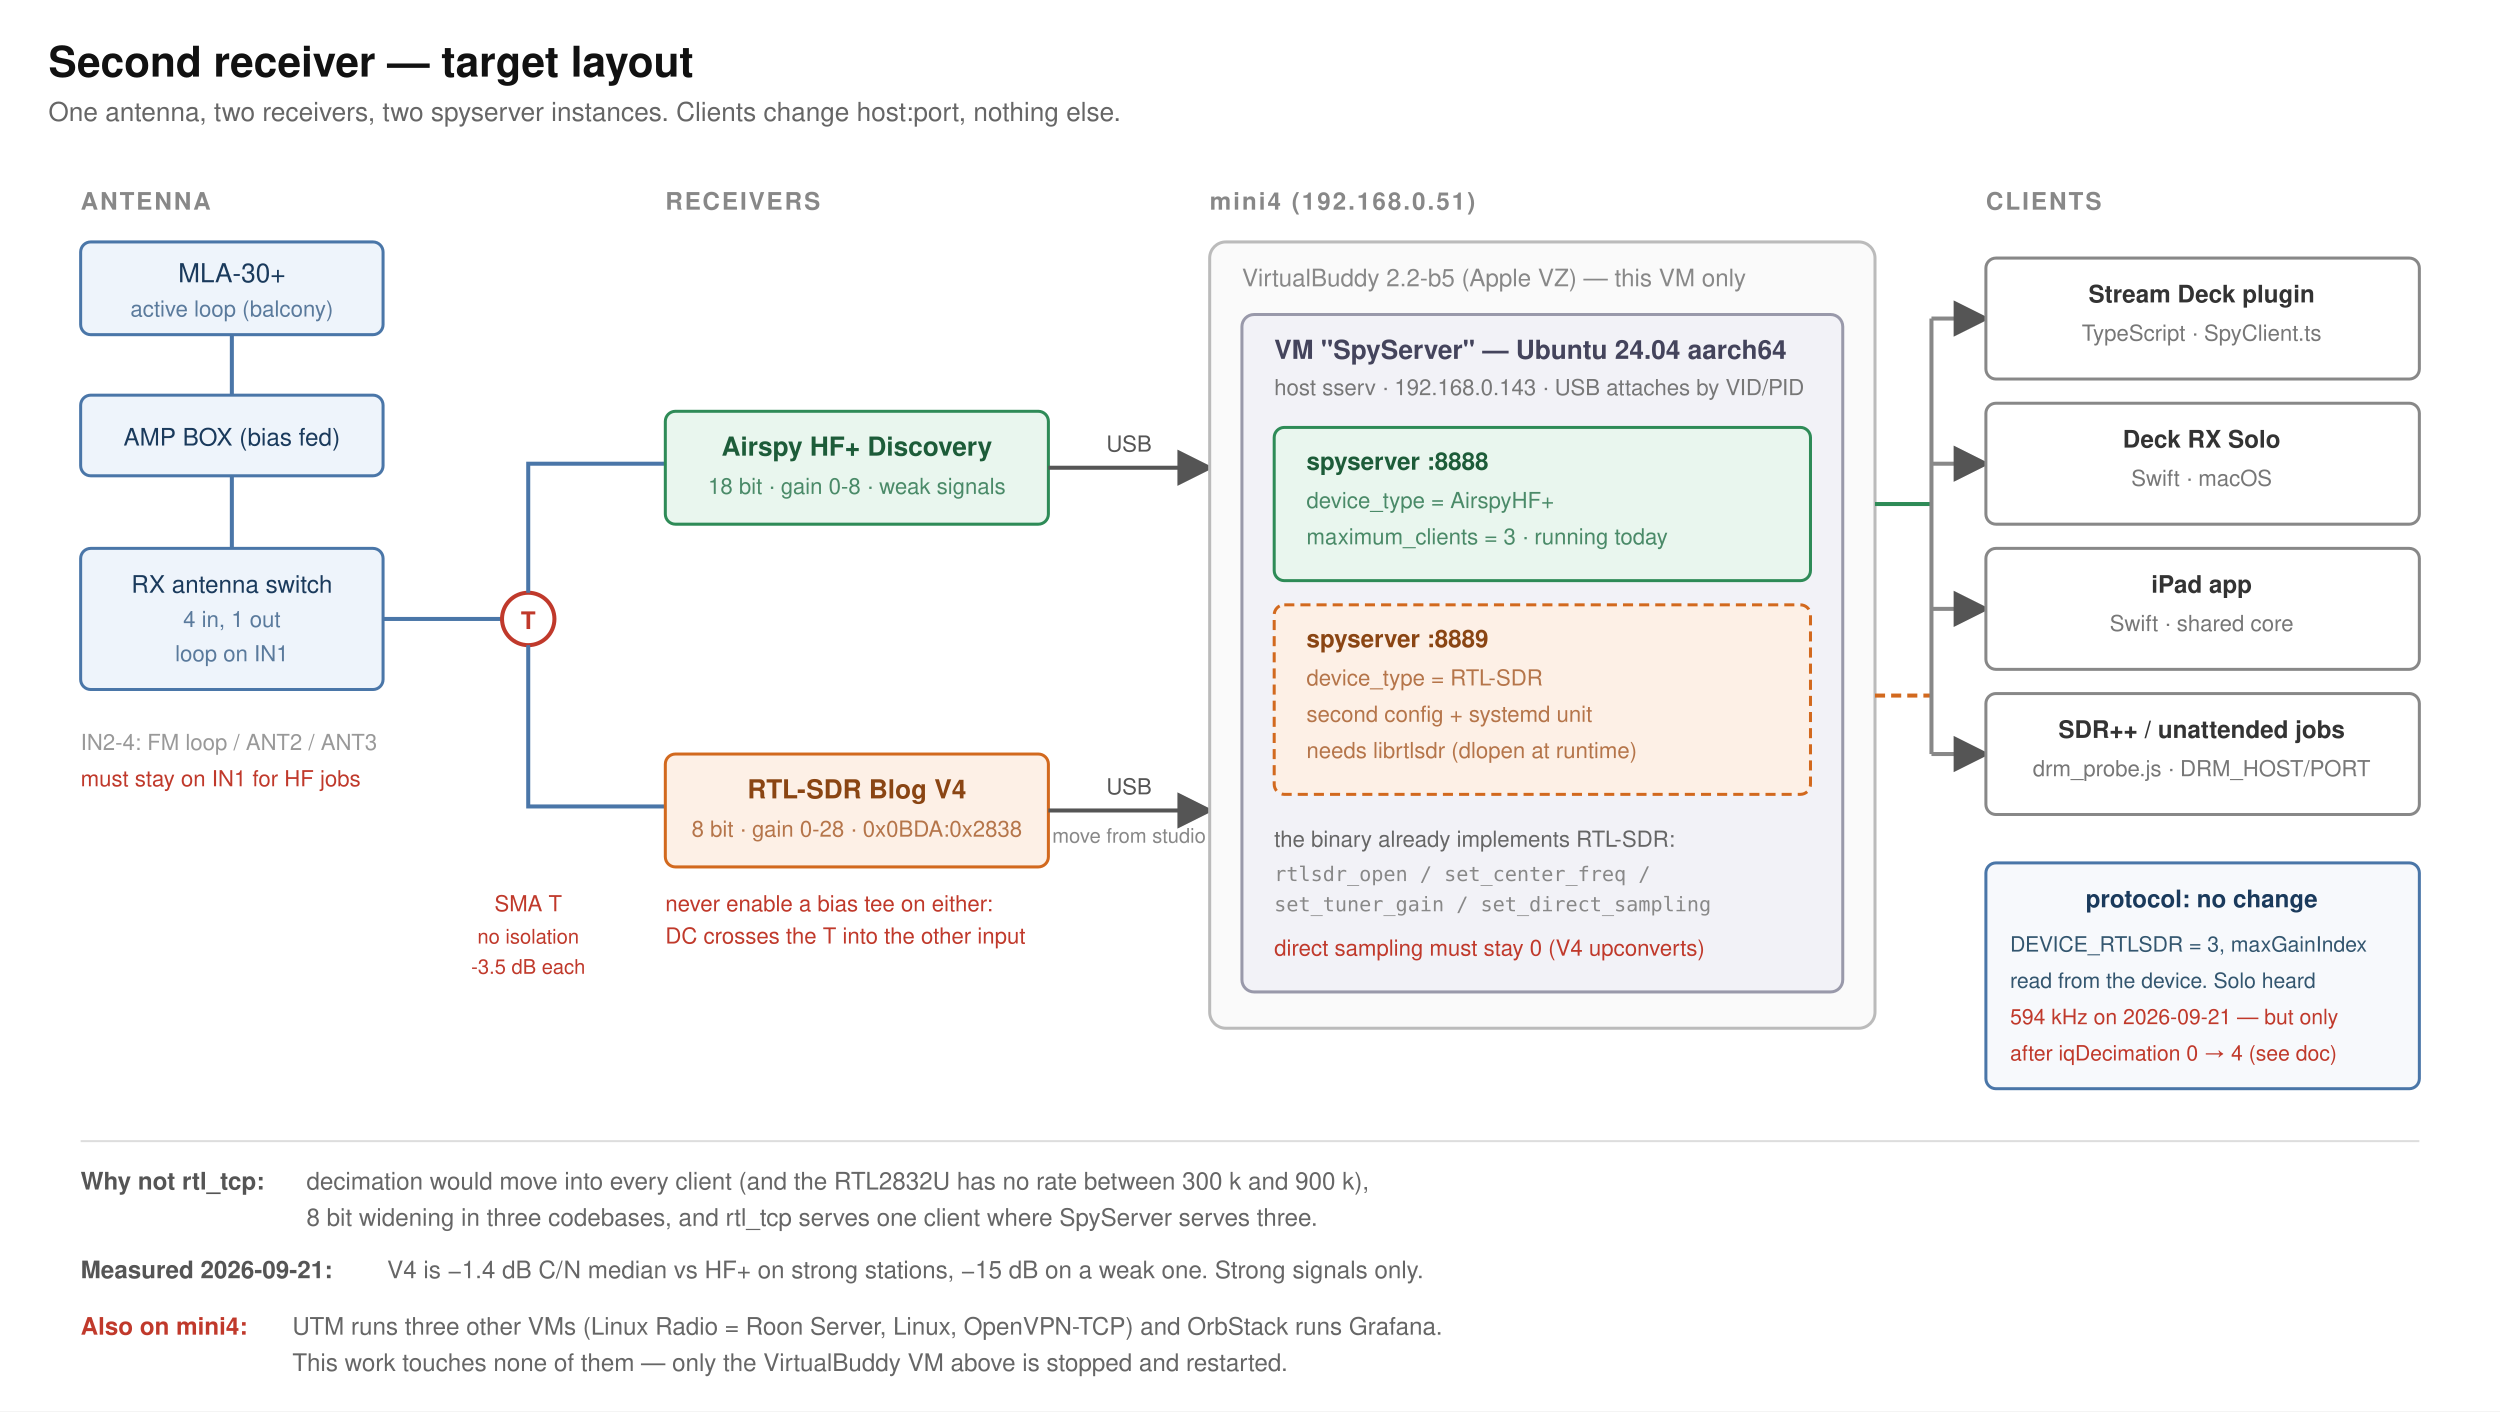
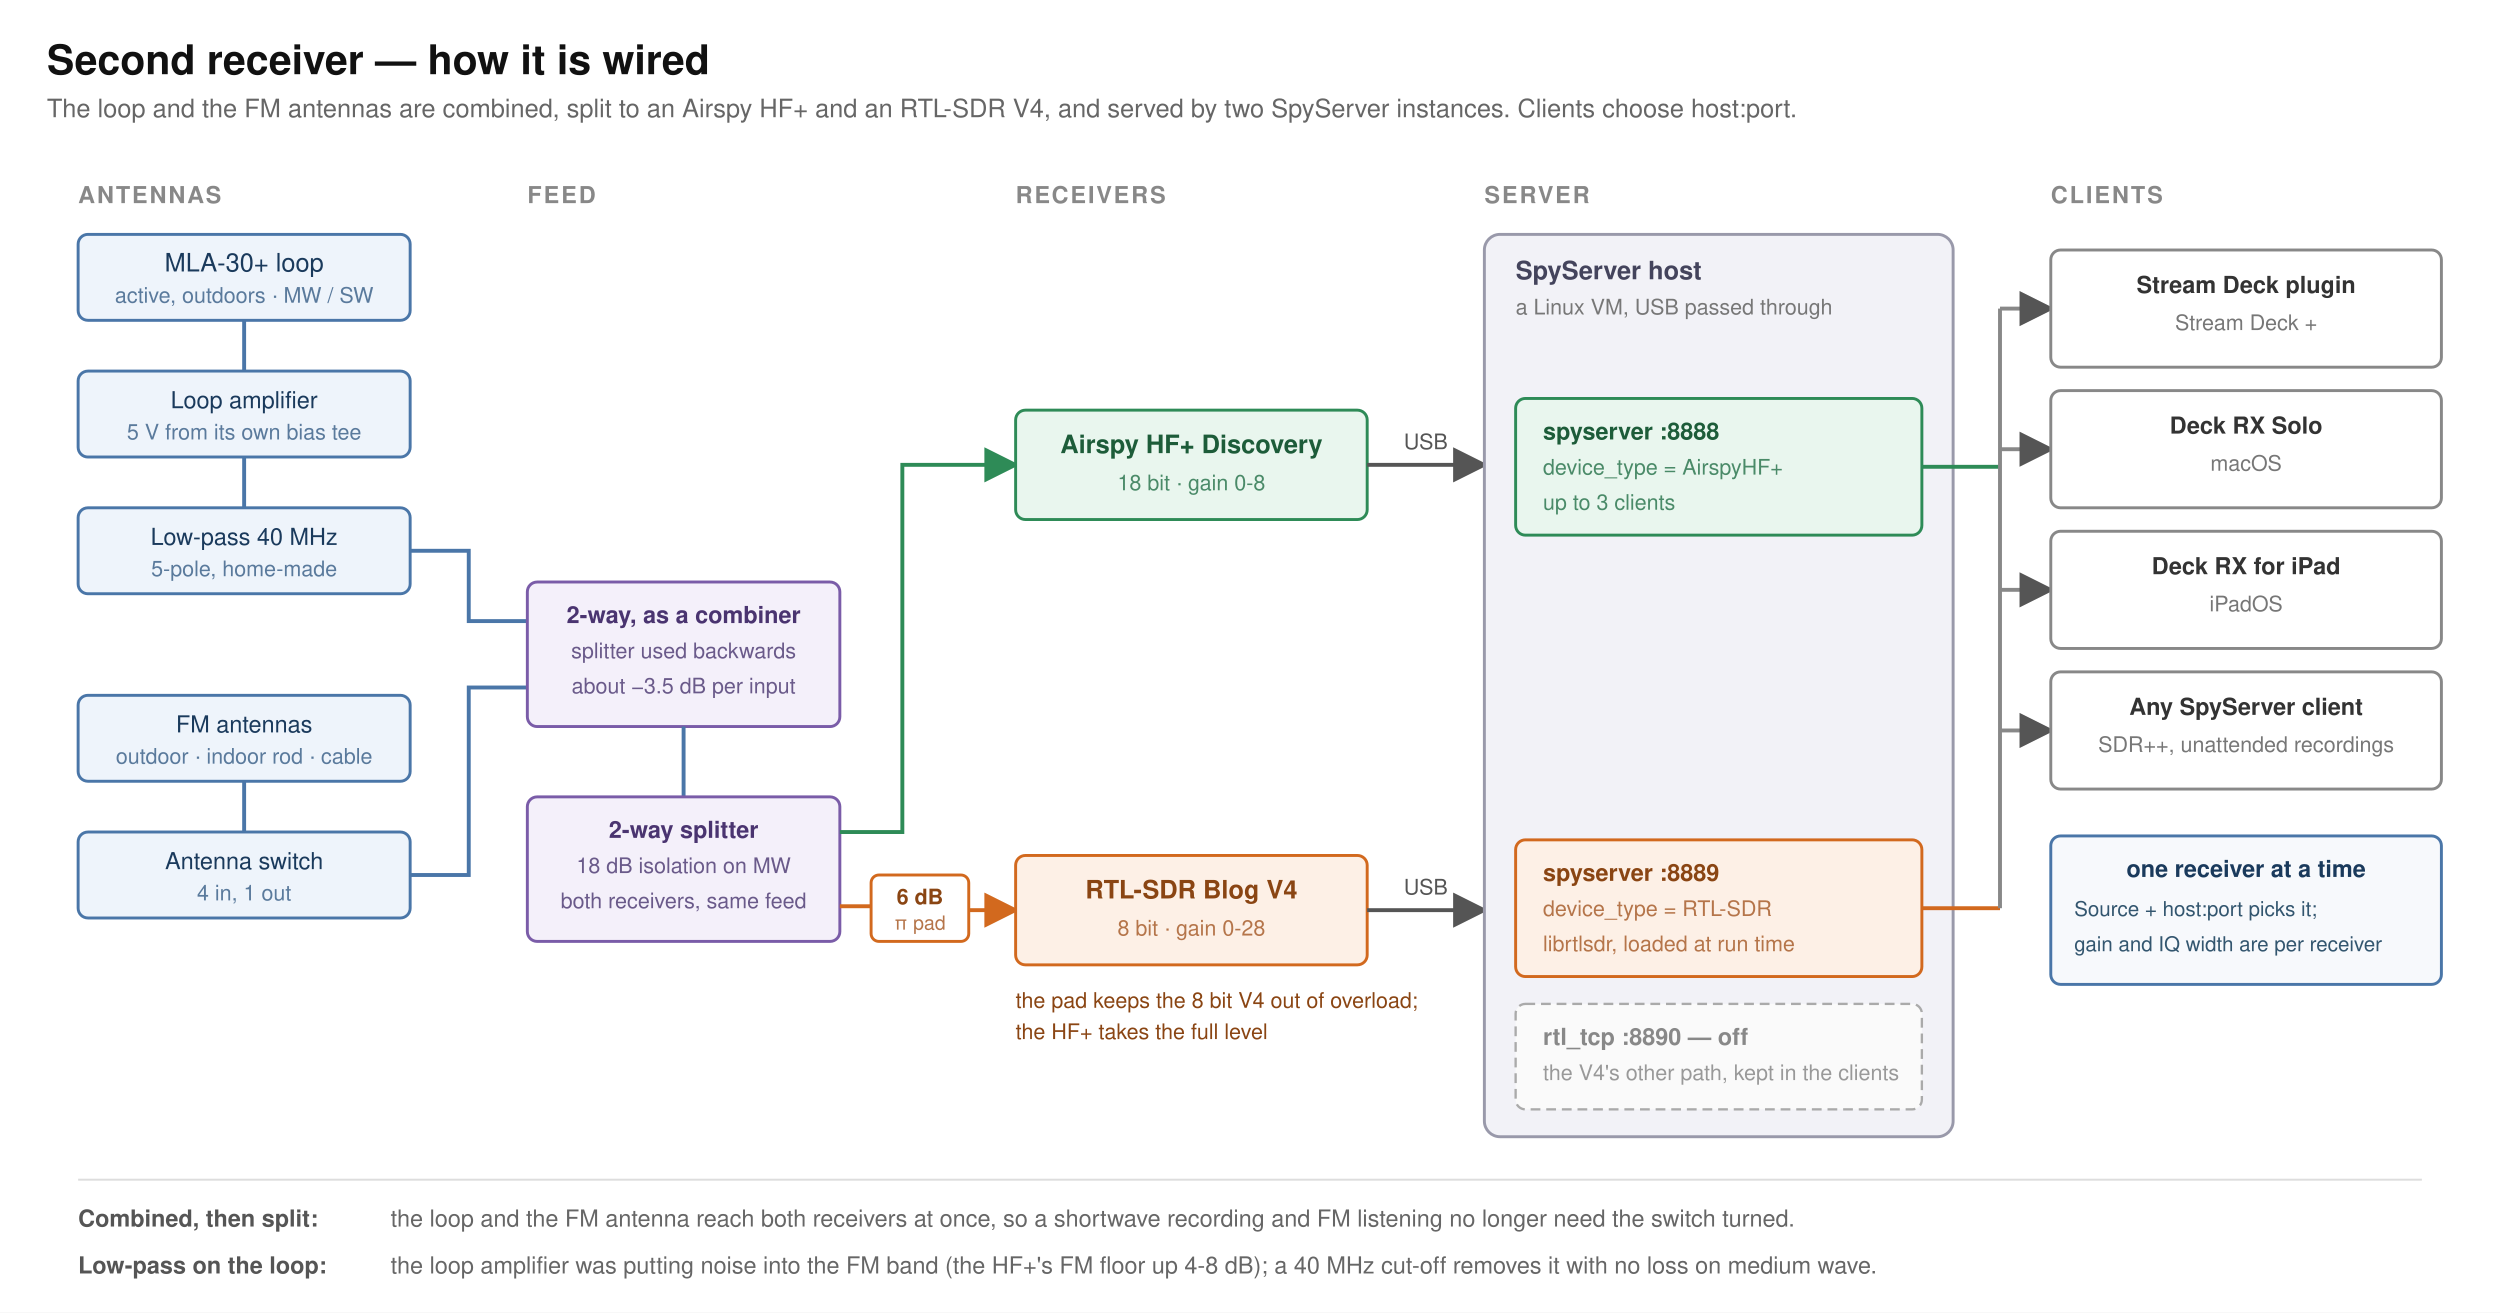
- <svg xmlns="http://www.w3.org/2000/svg" width="1240" height="700" viewBox="0 0 1240 700" font-family="Helvetica, Arial, sans-serif">
-   <rect width="1240" height="700" fill="#ffffff" />
-   <text x="24" y="38" font-size="21" font-weight="bold" fill="#111">Second receiver — target layout</text>
-   <text x="24" y="60" font-size="13" fill="#666">One antenna, two receivers, two spyserver instances. Clients change host:port, nothing else.</text>
-   <text x="40" y="104" font-size="12" font-weight="bold" fill="#888" letter-spacing="1">ANTENNA</text>
-   <rect x="40" y="120" width="150" height="46" rx="5" fill="#eef4fb" stroke="#4a76a8" stroke-width="1.5" />
-   <text x="115" y="140" font-size="13" text-anchor="middle" fill="#1a3a5c">MLA-30+</text>
-   <text x="115" y="157" font-size="11" text-anchor="middle" fill="#5a7a9c">active loop (balcony)</text>
-   <line x1="115" y1="166" x2="115" y2="196" stroke="#4a76a8" stroke-width="2" />
-   <rect x="40" y="196" width="150" height="40" rx="5" fill="#eef4fb" stroke="#4a76a8" stroke-width="1.5" />
-   <text x="115" y="221" font-size="12" text-anchor="middle" fill="#1a3a5c">AMP BOX (bias fed)</text>
-   <line x1="115" y1="236" x2="115" y2="272" stroke="#4a76a8" stroke-width="2" />
-   <rect x="40" y="272" width="150" height="70" rx="5" fill="#eef4fb" stroke="#4a76a8" stroke-width="1.5" />
-   <text x="115" y="294" font-size="12" text-anchor="middle" fill="#1a3a5c">RX antenna switch</text>
-   <text x="115" y="311" font-size="11" text-anchor="middle" fill="#5a7a9c">4 in, 1 out</text>
-   <text x="115" y="328" font-size="11" text-anchor="middle" fill="#5a7a9c">loop on IN1</text>
-   <text x="40" y="372" font-size="11" fill="#999">IN2-4: FM loop / ANT2 / ANT3</text>
-   <text x="40" y="390" font-size="11" fill="#c0392b">must stay on IN1 for HF jobs</text>
-   <line x1="190" y1="307" x2="250" y2="307" stroke="#4a76a8" stroke-width="2" />
-   <circle cx="262" cy="307" r="13" fill="#fff" stroke="#c0392b" stroke-width="2" />
-   <text x="262" y="312" font-size="12" text-anchor="middle" font-weight="bold" fill="#c0392b">T</text>
-   <text x="262" y="452" font-size="11" text-anchor="middle" fill="#c0392b">SMA T</text>
-   <text x="262" y="468" font-size="10" text-anchor="middle" fill="#c0392b">no isolation</text>
-   <text x="262" y="483" font-size="10" text-anchor="middle" fill="#c0392b">-3.5 dB each</text>
-   <path d="M 262 294 L 262 230 L 330 230" fill="none" stroke="#4a76a8" stroke-width="2" />
-   <path d="M 262 320 L 262 400 L 330 400" fill="none" stroke="#4a76a8" stroke-width="2" />
-   <text x="330" y="104" font-size="12" font-weight="bold" fill="#888" letter-spacing="1">RECEIVERS</text>
-   <rect x="330" y="204" width="190" height="56" rx="5" fill="#e9f6ee" stroke="#2e8b57" stroke-width="1.5" />
-   <text x="425" y="226" font-size="13" text-anchor="middle" font-weight="bold" fill="#1d5c39">Airspy HF+ Discovery</text>
-   <text x="425" y="245" font-size="11" text-anchor="middle" fill="#4a8a68">18 bit · gain 0-8 · weak signals</text>
-   <rect x="330" y="374" width="190" height="56" rx="5" fill="#fdf0e6" stroke="#d2691e" stroke-width="1.5" />
-   <text x="425" y="396" font-size="13" text-anchor="middle" font-weight="bold" fill="#8a4513">RTL-SDR Blog V4</text>
-   <text x="425" y="415" font-size="11" text-anchor="middle" fill="#b5754a">8 bit · gain 0-28 · 0x0BDA:0x2838</text>
-   <text x="330" y="452" font-size="11" fill="#c0392b">never enable a bias tee on either:</text>
-   <text x="330" y="468" font-size="11" fill="#c0392b">DC crosses the T into the other input</text>
-   <path d="M 520 232 L 600 232" fill="none" stroke="#555" stroke-width="2" marker-end="url(#a)" />
-   <path d="M 520 402 L 600 402" fill="none" stroke="#555" stroke-width="2" marker-end="url(#a)" />
-   <text x="560" y="224" font-size="11" text-anchor="middle" fill="#555">USB</text>
-   <text x="560" y="394" font-size="11" text-anchor="middle" fill="#555">USB</text>
-   <text x="560" y="418" font-size="10" text-anchor="middle" fill="#888">move from studio</text>
-   <text x="600" y="104" font-size="12" font-weight="bold" fill="#888" letter-spacing="1">mini4 (192.168.0.51)</text>
-   <rect x="600" y="120" width="330" height="390" rx="8" fill="#fafafa" stroke="#bbb" stroke-width="1.5" />
-   <text x="616" y="142" font-size="12" fill="#888">VirtualBuddy 2.2-b5 (Apple VZ) — this VM only</text>
-   <rect x="616" y="156" width="298" height="336" rx="6" fill="#f2f2f7" stroke="#9999aa" stroke-width="1.5" />
-   <text x="632" y="178" font-size="13" font-weight="bold" fill="#44445c">VM "SpyServer" — Ubuntu 24.04 aarch64</text>
-   <text x="632" y="196" font-size="11" fill="#777">host sserv · 192.168.0.143 · USB attaches by VID/PID</text>
-   <rect x="632" y="212" width="266" height="76" rx="5" fill="#e9f6ee" stroke="#2e8b57" stroke-width="1.5" />
-   <text x="648" y="233" font-size="12" font-weight="bold" fill="#1d5c39">spyserver :8888</text>
-   <text x="648" y="252" font-size="11" fill="#4a8a68">device_type = AirspyHF+</text>
-   <text x="648" y="270" font-size="11" fill="#4a8a68">maximum_clients = 3 · running today</text>
-   <rect x="632" y="300" width="266" height="94" rx="5" fill="#fdf0e6" stroke="#d2691e" stroke-width="1.5" stroke-dasharray="5 3" />
-   <text x="648" y="321" font-size="12" font-weight="bold" fill="#8a4513">spyserver :8889</text>
-   <text x="648" y="340" font-size="11" fill="#b5754a">device_type = RTL-SDR</text>
-   <text x="648" y="358" font-size="11" fill="#b5754a">second config + systemd unit</text>
-   <text x="648" y="376" font-size="11" fill="#b5754a">needs librtlsdr (dlopen at runtime)</text>
-   <text x="632" y="420" font-size="11" fill="#666">the binary already implements RTL-SDR:</text>
-   <text x="632" y="437" font-size="10" fill="#888" font-family="Menlo, monospace">rtlsdr_open / set_center_freq /</text>
-   <text x="632" y="452" font-size="10" fill="#888" font-family="Menlo, monospace">set_tuner_gain / set_direct_sampling</text>
-   <text x="632" y="474" font-size="11" fill="#c0392b">direct sampling must stay 0 (V4 upconverts)</text>
-   <text x="985" y="104" font-size="12" font-weight="bold" fill="#888" letter-spacing="1">CLIENTS</text>
-   <path d="M 930 250 L 958 250" fill="none" stroke="#2e8b57" stroke-width="2" />
-   <path d="M 930 345 L 958 345" fill="none" stroke="#d2691e" stroke-width="2" stroke-dasharray="5 3" />
-   <line x1="958" y1="158" x2="958" y2="374" stroke="#888" stroke-width="2" />
-   <path d="M 958 158 L 985 158" fill="none" stroke="#888" stroke-width="2" marker-end="url(#a)" />
-   <path d="M 958 230 L 985 230" fill="none" stroke="#888" stroke-width="2" marker-end="url(#a)" />
-   <path d="M 958 302 L 985 302" fill="none" stroke="#888" stroke-width="2" marker-end="url(#a)" />
-   <path d="M 958 374 L 985 374" fill="none" stroke="#888" stroke-width="2" marker-end="url(#a)" />
-   <rect x="985" y="128" width="215" height="60" rx="5" fill="#fff" stroke="#888" stroke-width="1.5" />
-   <text x="1092" y="150" font-size="12" text-anchor="middle" font-weight="bold" fill="#333">Stream Deck plugin</text>
-   <text x="1092" y="169" font-size="11" text-anchor="middle" fill="#777">TypeScript · SpyClient.ts</text>
-   <rect x="985" y="200" width="215" height="60" rx="5" fill="#fff" stroke="#888" stroke-width="1.5" />
-   <text x="1092" y="222" font-size="12" text-anchor="middle" font-weight="bold" fill="#333">Deck RX Solo</text>
-   <text x="1092" y="241" font-size="11" text-anchor="middle" fill="#777">Swift · macOS</text>
-   <rect x="985" y="272" width="215" height="60" rx="5" fill="#fff" stroke="#888" stroke-width="1.5" />
-   <text x="1092" y="294" font-size="12" text-anchor="middle" font-weight="bold" fill="#333">iPad app</text>
-   <text x="1092" y="313" font-size="11" text-anchor="middle" fill="#777">Swift · shared core</text>
-   <rect x="985" y="344" width="215" height="60" rx="5" fill="#fff" stroke="#888" stroke-width="1.5" />
-   <text x="1092" y="366" font-size="12" text-anchor="middle" font-weight="bold" fill="#333">SDR++ / unattended jobs</text>
-   <text x="1092" y="385" font-size="11" text-anchor="middle" fill="#777">drm_probe.js · DRM_HOST/PORT</text>
-   <rect x="985" y="428" width="215" height="112" rx="5" fill="#f7f9fc" stroke="#4a76a8" stroke-width="1.5" />
-   <text x="1092" y="450" font-size="12" text-anchor="middle" font-weight="bold" fill="#1a3a5c">protocol: no change</text>
-   <text x="997" y="472" font-size="10.5" fill="#33566f">DEVICE_RTLSDR = 3, maxGainIndex</text>
-   <text x="997" y="490" font-size="10.5" fill="#33566f">read from the device. Solo heard</text>
-   <text x="997" y="508" font-size="10.5" fill="#c0392b">594 kHz on 2026-09-21 — but only</text>
-   <text x="997" y="526" font-size="10.5" fill="#c0392b">after iqDecimation 0 → 4 (see doc)</text>
-   <line x1="40" y1="566" x2="1200" y2="566" stroke="#ddd" stroke-width="1" />
-   <text x="40" y="590" font-size="12" font-weight="bold" fill="#555">Why not rtl_tcp:</text>
-   <text x="152" y="590" font-size="12" fill="#666">decimation would move into every client (and the RTL2832U has no rate between 300 k and 900 k),</text>
-   <text x="152" y="608" font-size="12" fill="#666">8 bit widening in three codebases, and rtl_tcp serves one client where SpyServer serves three.</text>
-   <text x="40" y="634" font-size="12" font-weight="bold" fill="#555">Measured 2026-09-21:</text>
-   <text x="192" y="634" font-size="12" fill="#666">V4 is −1.4 dB C/N median vs HF+ on strong stations, −15 dB on a weak one. Strong signals only.</text>
-   <text x="40" y="662" font-size="12" font-weight="bold" fill="#c0392b">Also on mini4:</text>
-   <text x="145" y="662" font-size="12" fill="#666">UTM runs three other VMs (Linux Radio = Roon Server, Linux, OpenVPN-TCP) and OrbStack runs Grafana.</text>
-   <text x="145" y="680" font-size="12" fill="#666">This work touches none of them — only the VirtualBuddy VM above is stopped and restarted.</text>
+ <svg xmlns="http://www.w3.org/2000/svg" width="1280" height="672" viewBox="0 0 1280 672" font-family="Helvetica, Arial, sans-serif">
+   <rect width="1280" height="672" fill="#ffffff" />
+   <text x="24" y="38" font-size="21" font-weight="bold" fill="#111">Second receiver — how it is wired</text>
+   <text x="24" y="60" font-size="13" fill="#666">The loop and the FM antennas are combined, split to an Airspy HF+ and an RTL-SDR V4, and served by two SpyServer instances. Clients choose host:port.</text>
+   <text x="40" y="104" font-size="12" font-weight="bold" fill="#888" letter-spacing="1">ANTENNAS</text>
+   <rect x="40" y="120" width="170" height="44" rx="5" fill="#eef4fb" stroke="#4a76a8" stroke-width="1.5" />
+   <text x="125" y="139" font-size="13" text-anchor="middle" fill="#1a3a5c">MLA-30+ loop</text>
+   <text x="125" y="155" font-size="11" text-anchor="middle" fill="#5a7a9c">active, outdoors · MW / SW</text>
+   <line x1="125" y1="164" x2="125" y2="190" stroke="#4a76a8" stroke-width="2" />
+   <rect x="40" y="190" width="170" height="44" rx="5" fill="#eef4fb" stroke="#4a76a8" stroke-width="1.5" />
+   <text x="125" y="209" font-size="12" text-anchor="middle" fill="#1a3a5c">Loop amplifier</text>
+   <text x="125" y="225" font-size="11" text-anchor="middle" fill="#5a7a9c">5 V from its own bias tee</text>
+   <line x1="125" y1="234" x2="125" y2="260" stroke="#4a76a8" stroke-width="2" />
+   <rect x="40" y="260" width="170" height="44" rx="5" fill="#eef4fb" stroke="#4a76a8" stroke-width="1.5" />
+   <text x="125" y="279" font-size="12" text-anchor="middle" fill="#1a3a5c">Low-pass 40 MHz</text>
+   <text x="125" y="295" font-size="11" text-anchor="middle" fill="#5a7a9c">5-pole, home-made</text>
+   <rect x="40" y="356" width="170" height="44" rx="5" fill="#eef4fb" stroke="#4a76a8" stroke-width="1.5" />
+   <text x="125" y="375" font-size="12" text-anchor="middle" fill="#1a3a5c">FM antennas</text>
+   <text x="125" y="391" font-size="11" text-anchor="middle" fill="#5a7a9c">outdoor · indoor rod · cable</text>
+   <line x1="125" y1="400" x2="125" y2="426" stroke="#4a76a8" stroke-width="2" />
+   <rect x="40" y="426" width="170" height="44" rx="5" fill="#eef4fb" stroke="#4a76a8" stroke-width="1.5" />
+   <text x="125" y="445" font-size="12" text-anchor="middle" fill="#1a3a5c">Antenna switch</text>
+   <text x="125" y="461" font-size="11" text-anchor="middle" fill="#5a7a9c">4 in, 1 out</text>
+   <text x="270" y="104" font-size="12" font-weight="bold" fill="#888" letter-spacing="1">FEED</text>
+   <path d="M 210 282 L 240 282 L 240 318 L 270 318" fill="none" stroke="#4a76a8" stroke-width="2" />
+   <path d="M 210 448 L 240 448 L 240 352 L 270 352" fill="none" stroke="#4a76a8" stroke-width="2" />
+   <rect x="270" y="298" width="160" height="74" rx="5" fill="#f4f0fa" stroke="#7a5ca8" stroke-width="1.5" />
+   <text x="350" y="319" font-size="12" text-anchor="middle" font-weight="bold" fill="#4a3470">2-way, as a combiner</text>
+   <text x="350" y="337" font-size="11" text-anchor="middle" fill="#6a5a8a">splitter used backwards</text>
+   <text x="350" y="355" font-size="11" text-anchor="middle" fill="#6a5a8a">about −3.5 dB per input</text>
+   <line x1="350" y1="372" x2="350" y2="408" stroke="#4a76a8" stroke-width="2" />
+   <rect x="270" y="408" width="160" height="74" rx="5" fill="#f4f0fa" stroke="#7a5ca8" stroke-width="1.5" />
+   <text x="350" y="429" font-size="12" text-anchor="middle" font-weight="bold" fill="#4a3470">2-way splitter</text>
+   <text x="350" y="447" font-size="11" text-anchor="middle" fill="#6a5a8a">18 dB isolation on MW</text>
+   <text x="350" y="465" font-size="11" text-anchor="middle" fill="#6a5a8a">both receivers, same feed</text>
+   <path d="M 430 426 L 462 426 L 462 238 L 520 238" fill="none" stroke="#2e8b57" stroke-width="2" marker-end="url(#g)" />
+   <path d="M 430 464 L 446 464" fill="none" stroke="#d2691e" stroke-width="2" />
+   <rect x="446" y="448" width="50" height="34" rx="4" fill="#fff" stroke="#d2691e" stroke-width="1.5" />
+   <text x="471" y="463" font-size="11" text-anchor="middle" font-weight="bold" fill="#8a4513">6 dB</text>
+   <text x="471" y="476" font-size="10" text-anchor="middle" fill="#b5754a">π pad</text>
+   <path d="M 496 466 L 520 466" fill="none" stroke="#d2691e" stroke-width="2" marker-end="url(#o)" />
+   <text x="520" y="104" font-size="12" font-weight="bold" fill="#888" letter-spacing="1">RECEIVERS</text>
+   <rect x="520" y="210" width="180" height="56" rx="5" fill="#e9f6ee" stroke="#2e8b57" stroke-width="1.5" />
+   <text x="610" y="232" font-size="13" text-anchor="middle" font-weight="bold" fill="#1d5c39">Airspy HF+ Discovery</text>
+   <text x="610" y="251" font-size="11" text-anchor="middle" fill="#4a8a68">18 bit · gain 0-8</text>
+   <rect x="520" y="438" width="180" height="56" rx="5" fill="#fdf0e6" stroke="#d2691e" stroke-width="1.5" />
+   <text x="610" y="460" font-size="13" text-anchor="middle" font-weight="bold" fill="#8a4513">RTL-SDR Blog V4</text>
+   <text x="610" y="479" font-size="11" text-anchor="middle" fill="#b5754a">8 bit · gain 0-28</text>
+   <text x="520" y="516" font-size="11" fill="#8a4513">the pad keeps the 8 bit V4 out of overload;</text>
+   <text x="520" y="532" font-size="11" fill="#8a4513">the HF+ takes the full level</text>
+   <path d="M 700 238 L 760 238" fill="none" stroke="#555" stroke-width="2" marker-end="url(#a)" />
+   <path d="M 700 466 L 760 466" fill="none" stroke="#555" stroke-width="2" marker-end="url(#a)" />
+   <text x="730" y="230" font-size="11" text-anchor="middle" fill="#555">USB</text>
+   <text x="730" y="458" font-size="11" text-anchor="middle" fill="#555">USB</text>
+   <text x="760" y="104" font-size="12" font-weight="bold" fill="#888" letter-spacing="1">SERVER</text>
+   <rect x="760" y="120" width="240" height="462" rx="8" fill="#f2f2f7" stroke="#9999aa" stroke-width="1.5" />
+   <text x="776" y="143" font-size="13" font-weight="bold" fill="#44445c">SpyServer host</text>
+   <text x="776" y="161" font-size="11" fill="#777">a Linux VM, USB passed through</text>
+   <rect x="776" y="204" width="208" height="70" rx="5" fill="#e9f6ee" stroke="#2e8b57" stroke-width="1.5" />
+   <text x="790" y="225" font-size="12" font-weight="bold" fill="#1d5c39">spyserver :8888</text>
+   <text x="790" y="243" font-size="11" fill="#4a8a68">device_type = AirspyHF+</text>
+   <text x="790" y="261" font-size="11" fill="#4a8a68">up to 3 clients</text>
+   <rect x="776" y="430" width="208" height="70" rx="5" fill="#fdf0e6" stroke="#d2691e" stroke-width="1.5" />
+   <text x="790" y="451" font-size="12" font-weight="bold" fill="#8a4513">spyserver :8889</text>
+   <text x="790" y="469" font-size="11" fill="#b5754a">device_type = RTL-SDR</text>
+   <text x="790" y="487" font-size="11" fill="#b5754a">librtlsdr, loaded at run time</text>
+   <rect x="776" y="514" width="208" height="54" rx="5" fill="#fafafa" stroke="#aaa" stroke-width="1.2" stroke-dasharray="5 3" />
+   <text x="790" y="535" font-size="12" font-weight="bold" fill="#888">rtl_tcp :8890 — off</text>
+   <text x="790" y="553" font-size="11" fill="#999">the V4's other path, kept in the clients</text>
+   <text x="1050" y="104" font-size="12" font-weight="bold" fill="#888" letter-spacing="1">CLIENTS</text>
+   <path d="M 984 239 L 1024 239" fill="none" stroke="#2e8b57" stroke-width="2" />
+   <path d="M 984 465 L 1024 465" fill="none" stroke="#d2691e" stroke-width="2" />
+   <line x1="1024" y1="158" x2="1024" y2="465" stroke="#888" stroke-width="2" />
+   <path d="M 1024 158 L 1050 158" fill="none" stroke="#888" stroke-width="2" marker-end="url(#a)" />
+   <path d="M 1024 230 L 1050 230" fill="none" stroke="#888" stroke-width="2" marker-end="url(#a)" />
+   <path d="M 1024 302 L 1050 302" fill="none" stroke="#888" stroke-width="2" marker-end="url(#a)" />
+   <path d="M 1024 374 L 1050 374" fill="none" stroke="#888" stroke-width="2" marker-end="url(#a)" />
+   <rect x="1050" y="128" width="200" height="60" rx="5" fill="#fff" stroke="#888" stroke-width="1.5" />
+   <text x="1150" y="150" font-size="12" text-anchor="middle" font-weight="bold" fill="#333">Stream Deck plugin</text>
+   <text x="1150" y="169" font-size="11" text-anchor="middle" fill="#777">Stream Deck +</text>
+   <rect x="1050" y="200" width="200" height="60" rx="5" fill="#fff" stroke="#888" stroke-width="1.5" />
+   <text x="1150" y="222" font-size="12" text-anchor="middle" font-weight="bold" fill="#333">Deck RX Solo</text>
+   <text x="1150" y="241" font-size="11" text-anchor="middle" fill="#777">macOS</text>
+   <rect x="1050" y="272" width="200" height="60" rx="5" fill="#fff" stroke="#888" stroke-width="1.5" />
+   <text x="1150" y="294" font-size="12" text-anchor="middle" font-weight="bold" fill="#333">Deck RX for iPad</text>
+   <text x="1150" y="313" font-size="11" text-anchor="middle" fill="#777">iPadOS</text>
+   <rect x="1050" y="344" width="200" height="60" rx="5" fill="#fff" stroke="#888" stroke-width="1.5" />
+   <text x="1150" y="366" font-size="12" text-anchor="middle" font-weight="bold" fill="#333">Any SpyServer client</text>
+   <text x="1150" y="385" font-size="11" text-anchor="middle" fill="#777">SDR++, unattended recordings</text>
+   <rect x="1050" y="428" width="200" height="76" rx="5" fill="#f7f9fc" stroke="#4a76a8" stroke-width="1.5" />
+   <text x="1150" y="449" font-size="12" text-anchor="middle" font-weight="bold" fill="#1a3a5c">one receiver at a time</text>
+   <text x="1062" y="469" font-size="10.5" fill="#33566f">Source + host:port picks it;</text>
+   <text x="1062" y="487" font-size="10.5" fill="#33566f">gain and IQ width are per receiver</text>
+   <line x1="40" y1="604" x2="1240" y2="604" stroke="#ddd" stroke-width="1" />
+   <text x="40" y="628" font-size="12" font-weight="bold" fill="#555">Combined, then split:</text>
+   <text x="200" y="628" font-size="12" fill="#666">the loop and the FM antenna reach both receivers at once, so a shortwave recording and FM listening no longer need the switch turned.</text>
+   <text x="40" y="652" font-size="12" font-weight="bold" fill="#555">Low-pass on the loop:</text>
+   <text x="200" y="652" font-size="12" fill="#666">the loop amplifier was putting noise into the FM band (the HF+'s FM floor up 4-8 dB); a 40 MHz cut-off removes it with no loss on medium wave.</text>
  <defs>
    <marker id="a" markerWidth="9" markerHeight="9" refX="8" refY="4.5" orient="auto">
      <path d="M0,0 L9,4.5 L0,9 z" fill="#555" />
    </marker>
    <marker id="g" markerWidth="9" markerHeight="9" refX="8" refY="4.5" orient="auto">
      <path d="M0,0 L9,4.5 L0,9 z" fill="#2e8b57" />
    </marker>
+     <marker id="o" markerWidth="9" markerHeight="9" refX="8" refY="4.5" orient="auto">
+       <path d="M0,0 L9,4.5 L0,9 z" fill="#d2691e" />
+     </marker>
  </defs>
</svg>
